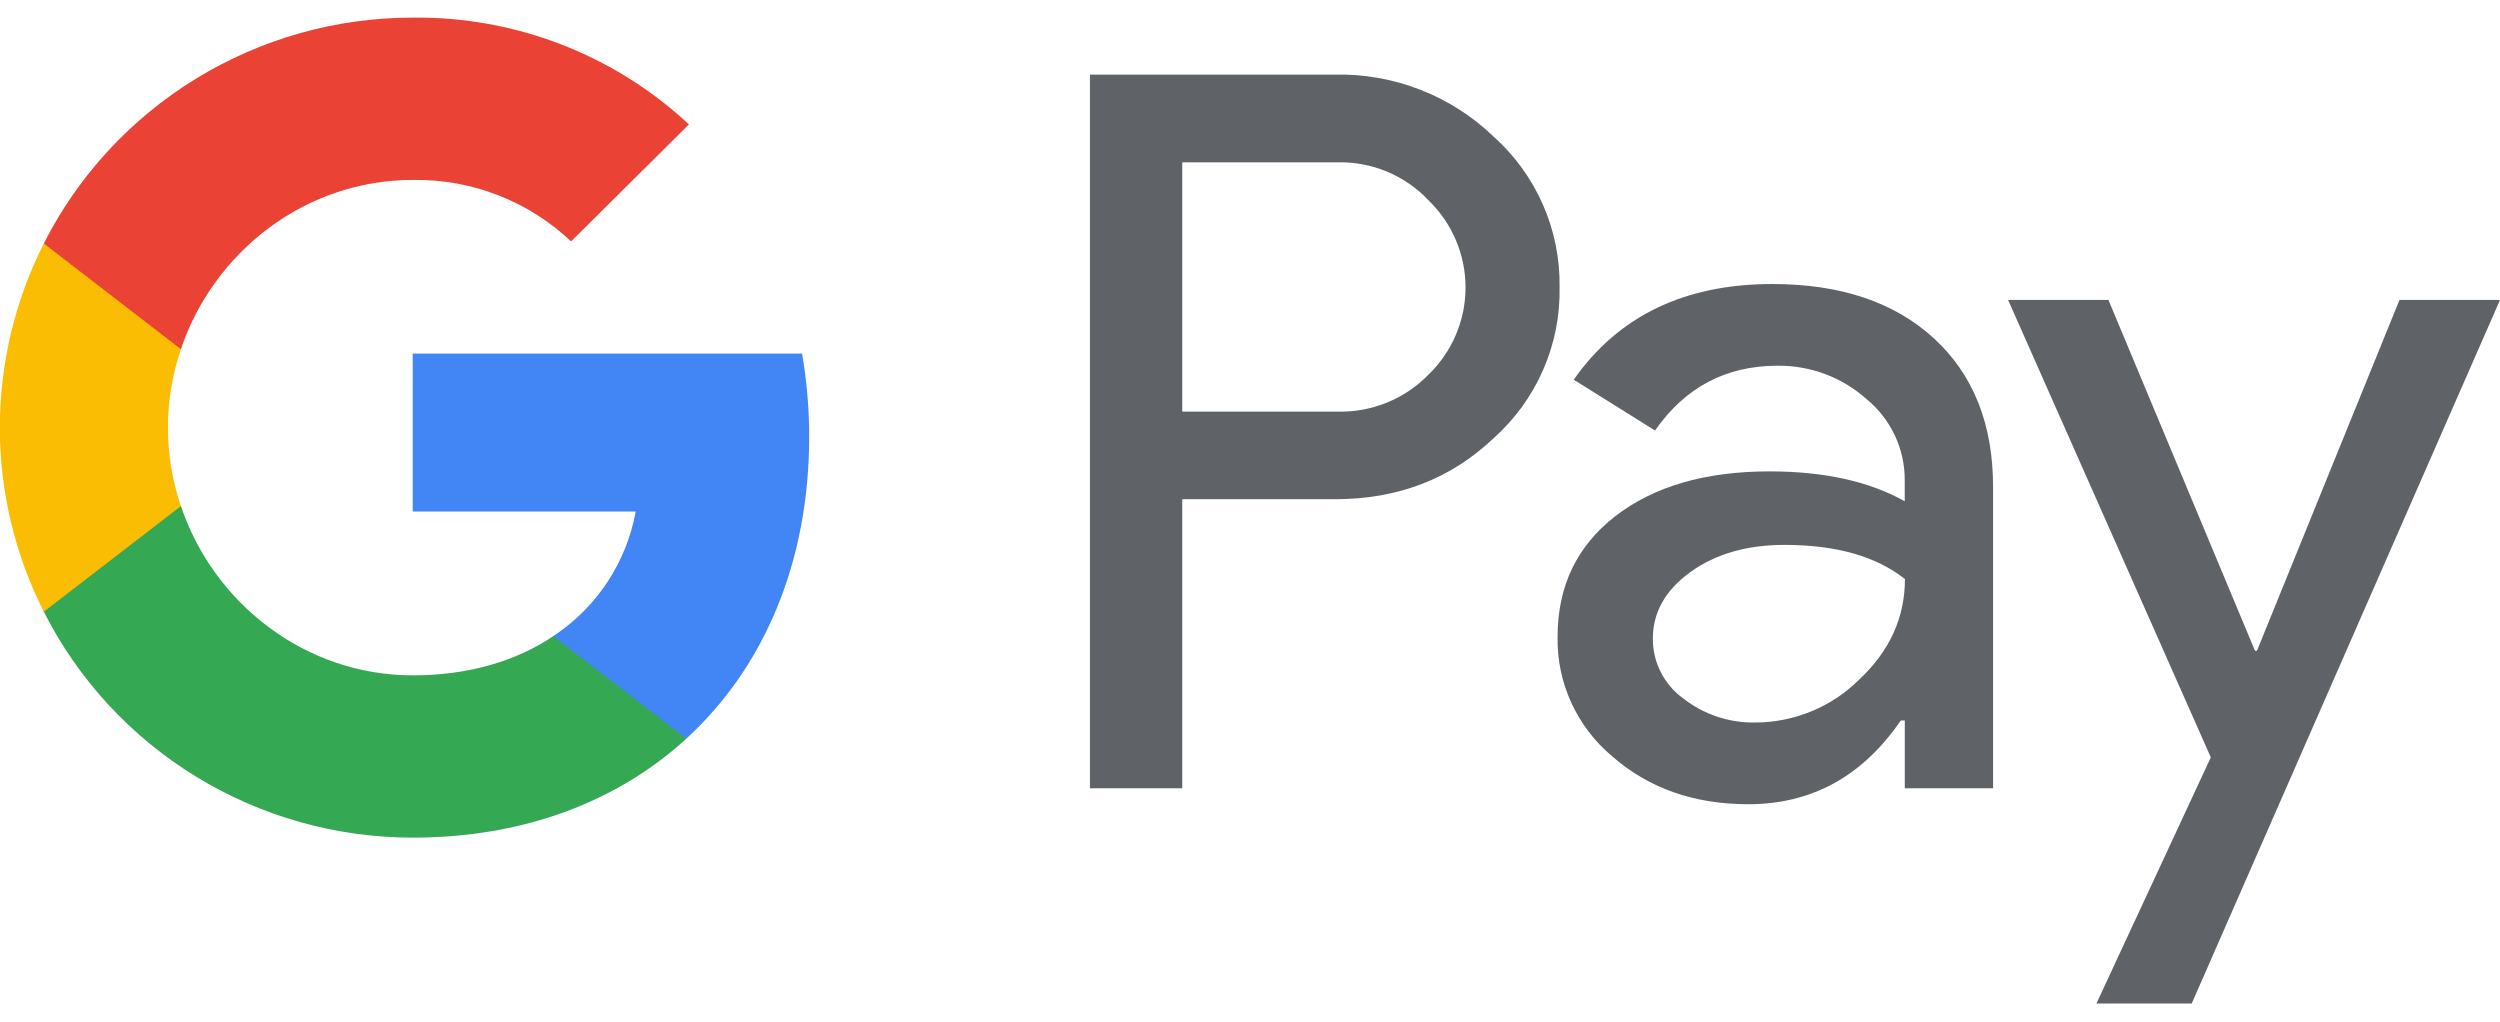
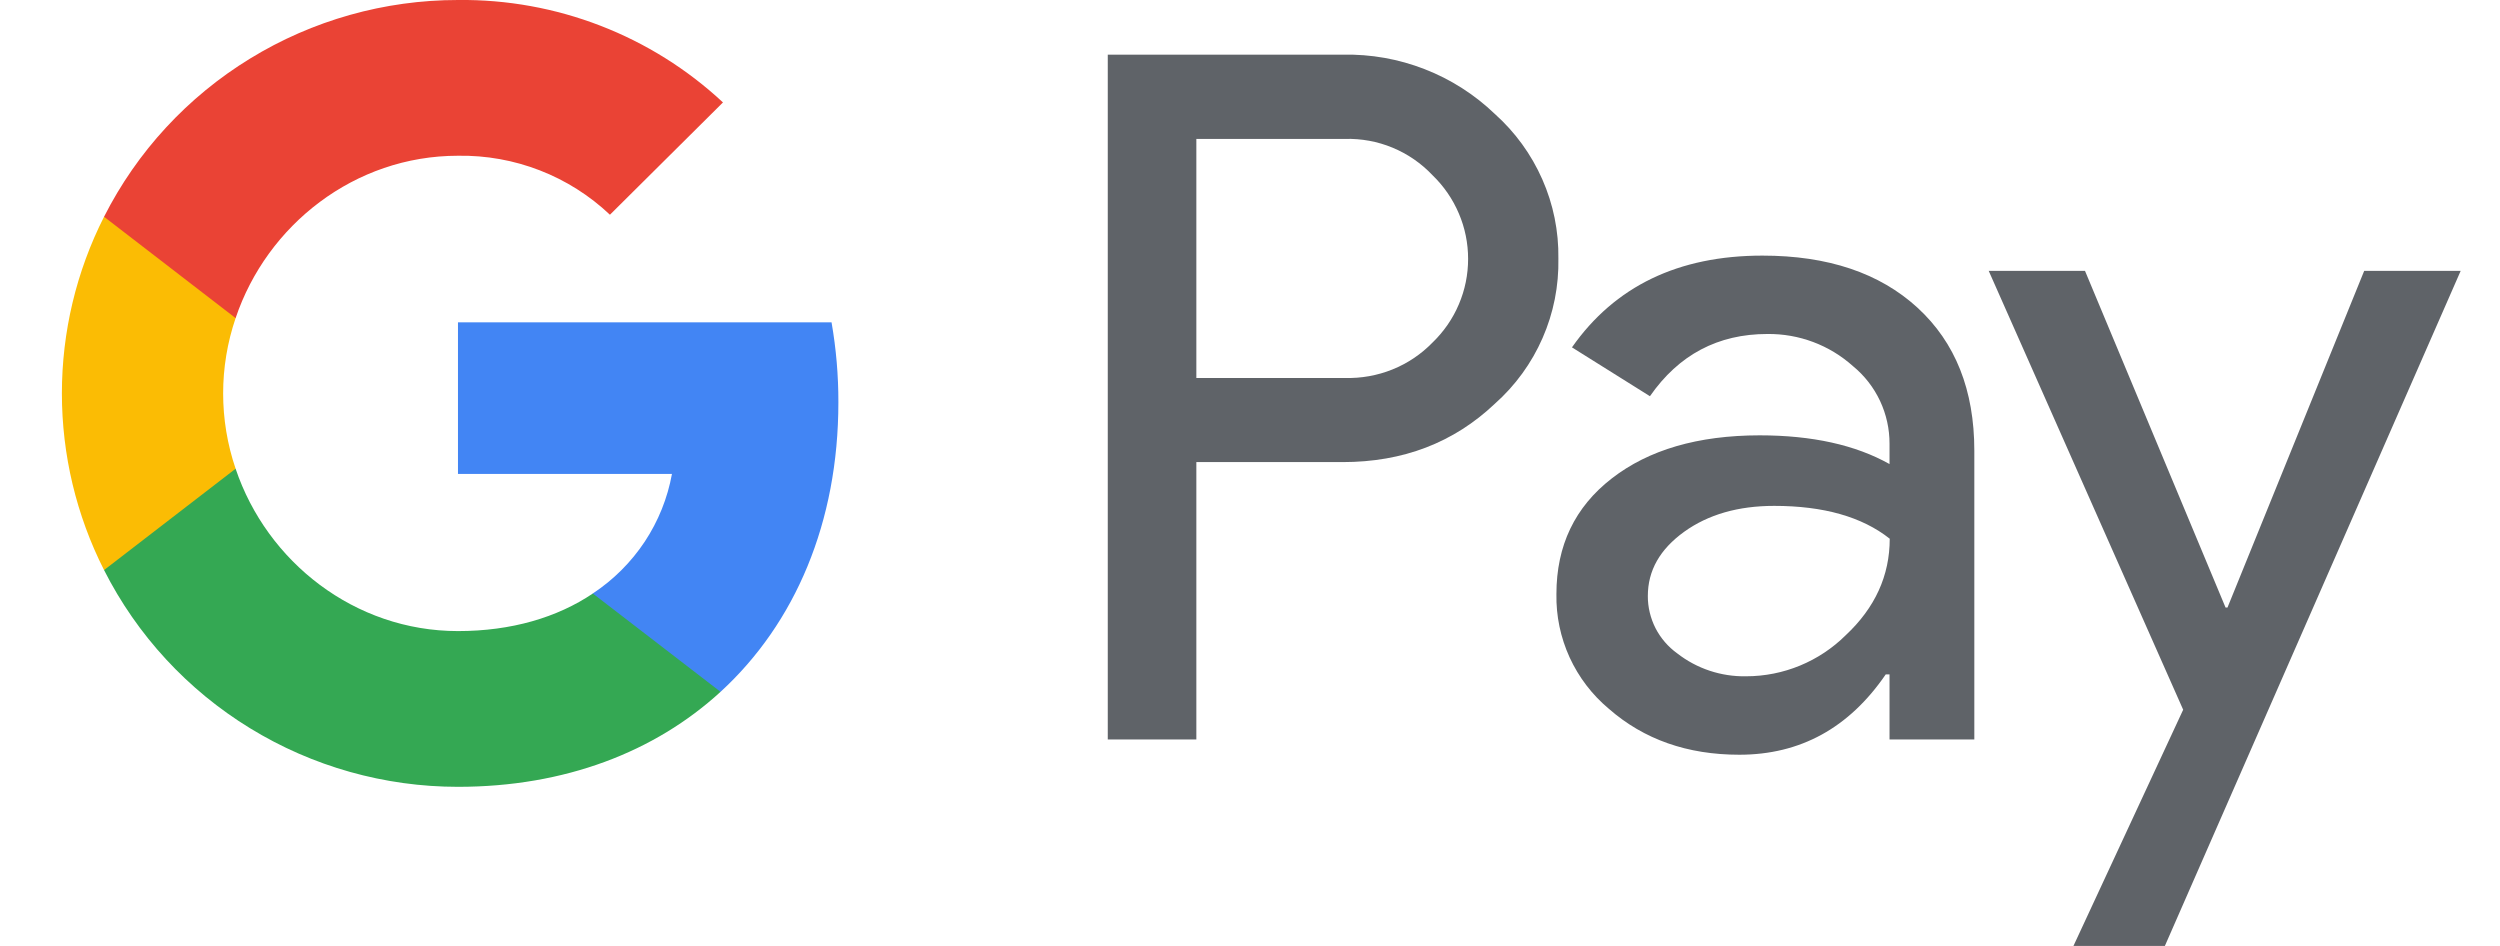
- <svg xmlns="http://www.w3.org/2000/svg" width="71" height="29" viewBox="0 0 71 29" fill="none">
-   <g id="googlePay">
-     <path id="Vector" d="M33.576 14.179V22.387H30.954V2.118H37.908C38.738 2.1 39.563 2.247 40.336 2.548C41.109 2.849 41.814 3.299 42.411 3.872C43.014 4.411 43.493 5.071 43.818 5.809C44.142 6.547 44.304 7.345 44.292 8.15C44.309 8.959 44.15 9.763 43.825 10.505C43.501 11.248 43.018 11.912 42.411 12.452C41.195 13.604 39.694 14.179 37.908 14.178H33.576V14.179ZM33.576 4.613V11.689H37.973C38.455 11.703 38.935 11.617 39.381 11.437C39.828 11.256 40.232 10.985 40.567 10.641C40.901 10.319 41.166 9.934 41.347 9.508C41.528 9.083 41.621 8.626 41.621 8.164C41.621 7.702 41.528 7.245 41.347 6.819C41.166 6.394 40.901 6.009 40.567 5.687C40.236 5.335 39.834 5.058 39.386 4.872C38.939 4.687 38.457 4.598 37.973 4.611H33.576V4.613Z" fill="#5F6368" />
-     <path id="Vector_2" d="M50.334 8.066C52.272 8.066 53.801 8.58 54.923 9.609C56.044 10.637 56.605 12.048 56.604 13.84V22.387H54.096V20.462H53.982C52.896 22.047 51.452 22.84 49.65 22.84C48.111 22.84 46.824 22.387 45.788 21.481C45.291 21.066 44.894 20.545 44.625 19.957C44.356 19.37 44.223 18.73 44.235 18.085C44.235 16.65 44.781 15.509 45.873 14.661C46.965 13.814 48.423 13.389 50.247 13.387C51.804 13.387 53.086 13.67 54.094 14.236V13.641C54.097 13.201 54.001 12.766 53.814 12.367C53.627 11.969 53.352 11.616 53.011 11.336C52.318 10.715 51.414 10.376 50.48 10.387C49.016 10.387 47.857 11 47.003 12.227L44.694 10.783C45.964 8.972 47.844 8.066 50.334 8.066ZM46.941 18.142C46.94 18.473 47.018 18.8 47.169 19.095C47.32 19.391 47.54 19.646 47.811 19.84C48.391 20.293 49.111 20.533 49.848 20.519C50.955 20.517 52.015 20.08 52.798 19.303C53.666 18.491 54.1 17.538 54.1 16.445C53.283 15.798 52.143 15.475 50.681 15.475C49.615 15.475 48.727 15.73 48.016 16.24C47.298 16.757 46.941 17.386 46.941 18.142Z" fill="#5F6368" />
-     <path id="Vector_3" d="M71 8.519L62.245 28.5H59.538L62.787 21.509L57.03 8.519H59.88L64.041 18.481H64.098L68.145 8.519H71Z" fill="#5F6368" />
-     <path id="Vector_4" d="M22.98 12.41C22.982 11.616 22.914 10.824 22.779 10.042H11.721V14.527H18.054C17.924 15.243 17.65 15.926 17.248 16.534C16.845 17.142 16.323 17.663 15.712 18.066V20.977H19.492C21.705 18.95 22.98 15.953 22.98 12.41Z" fill="#4285F4" />
-     <path id="Vector_5" d="M11.721 23.789C14.885 23.789 17.549 22.757 19.492 20.978L15.712 18.067C14.66 18.776 13.305 19.18 11.721 19.18C8.662 19.18 6.066 17.132 5.138 14.373H1.244V17.373C2.22 19.302 3.717 20.923 5.567 22.056C7.417 23.189 9.547 23.789 11.721 23.789Z" fill="#34A853" />
-     <path id="Vector_6" d="M5.138 14.373C4.647 12.928 4.647 11.362 5.138 9.916V6.916H1.244C0.423 8.538 -0.004 10.329 -0.004 12.145C-0.004 13.96 0.423 15.751 1.244 17.373L5.138 14.373Z" fill="#FBBC04" />
-     <path id="Vector_7" d="M11.721 5.11C13.393 5.082 15.009 5.71 16.219 6.856L19.565 3.533C17.443 1.553 14.632 0.467 11.721 0.5C9.547 0.5 7.417 1.1 5.567 2.233C3.717 3.366 2.22 4.987 1.244 6.916L5.138 9.916C6.066 7.157 8.662 5.11 11.721 5.11Z" fill="#EA4335" />
-   </g>
+ <svg xmlns="http://www.w3.org/2000/svg" width="37" height="14" viewBox="0 0 37 14" fill="none">
+   <path d="M17.706 6.84V10.944H16.395V0.809H19.872C20.287 0.8 20.699 0.873 21.086 1.024C21.472 1.174 21.825 1.4 22.123 1.686C22.424 1.955 22.664 2.286 22.826 2.654C22.989 3.023 23.07 3.422 23.064 3.825C23.072 4.23 22.993 4.631 22.83 5.003C22.668 5.374 22.427 5.706 22.123 5.976C21.515 6.552 20.765 6.839 19.872 6.839H17.706V6.84ZM17.706 2.057V5.594H19.904C20.145 5.601 20.385 5.558 20.608 5.468C20.832 5.378 21.034 5.242 21.201 5.07C21.368 4.909 21.501 4.717 21.591 4.504C21.682 4.291 21.728 4.063 21.728 3.832C21.728 3.601 21.682 3.372 21.591 3.16C21.501 2.947 21.368 2.754 21.201 2.593C21.036 2.418 20.835 2.279 20.611 2.186C20.387 2.093 20.146 2.049 19.904 2.056H17.706V2.057Z" fill="#5F6368" />
+   <path d="M26.084 3.783C27.053 3.783 27.818 4.04 28.379 4.554C28.94 5.069 29.22 5.774 29.22 6.67V10.944H27.965V9.981H27.909C27.366 10.774 26.644 11.17 25.742 11.17C24.973 11.17 24.33 10.944 23.812 10.491C23.563 10.283 23.365 10.023 23.23 9.729C23.096 9.435 23.029 9.115 23.035 8.792C23.035 8.075 23.308 7.504 23.854 7.081C24.4 6.657 25.129 6.444 26.041 6.443C26.82 6.443 27.461 6.585 27.965 6.868V6.57C27.966 6.35 27.918 6.133 27.825 5.934C27.731 5.734 27.594 5.558 27.423 5.418C27.076 5.107 26.625 4.938 26.158 4.943C25.425 4.943 24.846 5.25 24.419 5.864L23.265 5.141C23.9 4.236 24.84 3.783 26.084 3.783ZM24.388 8.821C24.387 8.986 24.427 9.15 24.502 9.298C24.578 9.445 24.688 9.573 24.823 9.67C25.113 9.896 25.473 10.016 25.842 10.009C26.395 10.009 26.925 9.79 27.317 9.401C27.751 8.995 27.968 8.519 27.968 7.973C27.559 7.649 26.989 7.487 26.258 7.487C25.725 7.487 25.281 7.615 24.926 7.87C24.567 8.129 24.388 8.443 24.388 8.821Z" fill="#5F6368" />
+   <path d="M36.418 4.009L32.04 14H30.687L32.311 10.504L29.433 4.009H30.858L32.938 8.991H32.967L34.99 4.009H36.418Z" fill="#5F6368" />
+   <path d="M12.408 5.955C12.409 5.558 12.375 5.162 12.307 4.771H6.778V7.014H9.945C9.88 7.372 9.743 7.713 9.542 8.017C9.34 8.321 9.079 8.582 8.774 8.783V10.239H10.664C11.77 9.225 12.408 7.727 12.408 5.955Z" fill="#4285F4" />
+   <path d="M6.778 11.645C8.36 11.645 9.692 11.129 10.664 10.239L8.774 8.784C8.248 9.138 7.57 9.34 6.778 9.34C5.249 9.34 3.951 8.316 3.487 6.937H1.54V8.437C2.028 9.401 2.776 10.212 3.701 10.778C4.626 11.345 5.691 11.645 6.778 11.645Z" fill="#34A853" />
+   <path d="M3.487 6.937C3.241 6.214 3.241 5.431 3.487 4.708V3.208H1.54C1.129 4.019 0.916 4.914 0.916 5.822C0.916 6.73 1.129 7.625 1.54 8.437L3.487 6.937Z" fill="#FBBC04" />
+   <path d="M6.778 2.305C7.614 2.291 8.422 2.605 9.027 3.178L10.7 1.516C9.639 0.527 8.234 -0.017 6.778 0C5.691 0 4.626 0.3 3.701 0.867C2.776 1.433 2.028 2.244 1.54 3.208L3.487 4.708C3.951 3.329 5.249 2.305 6.778 2.305Z" fill="#EA4335" />
</svg>
